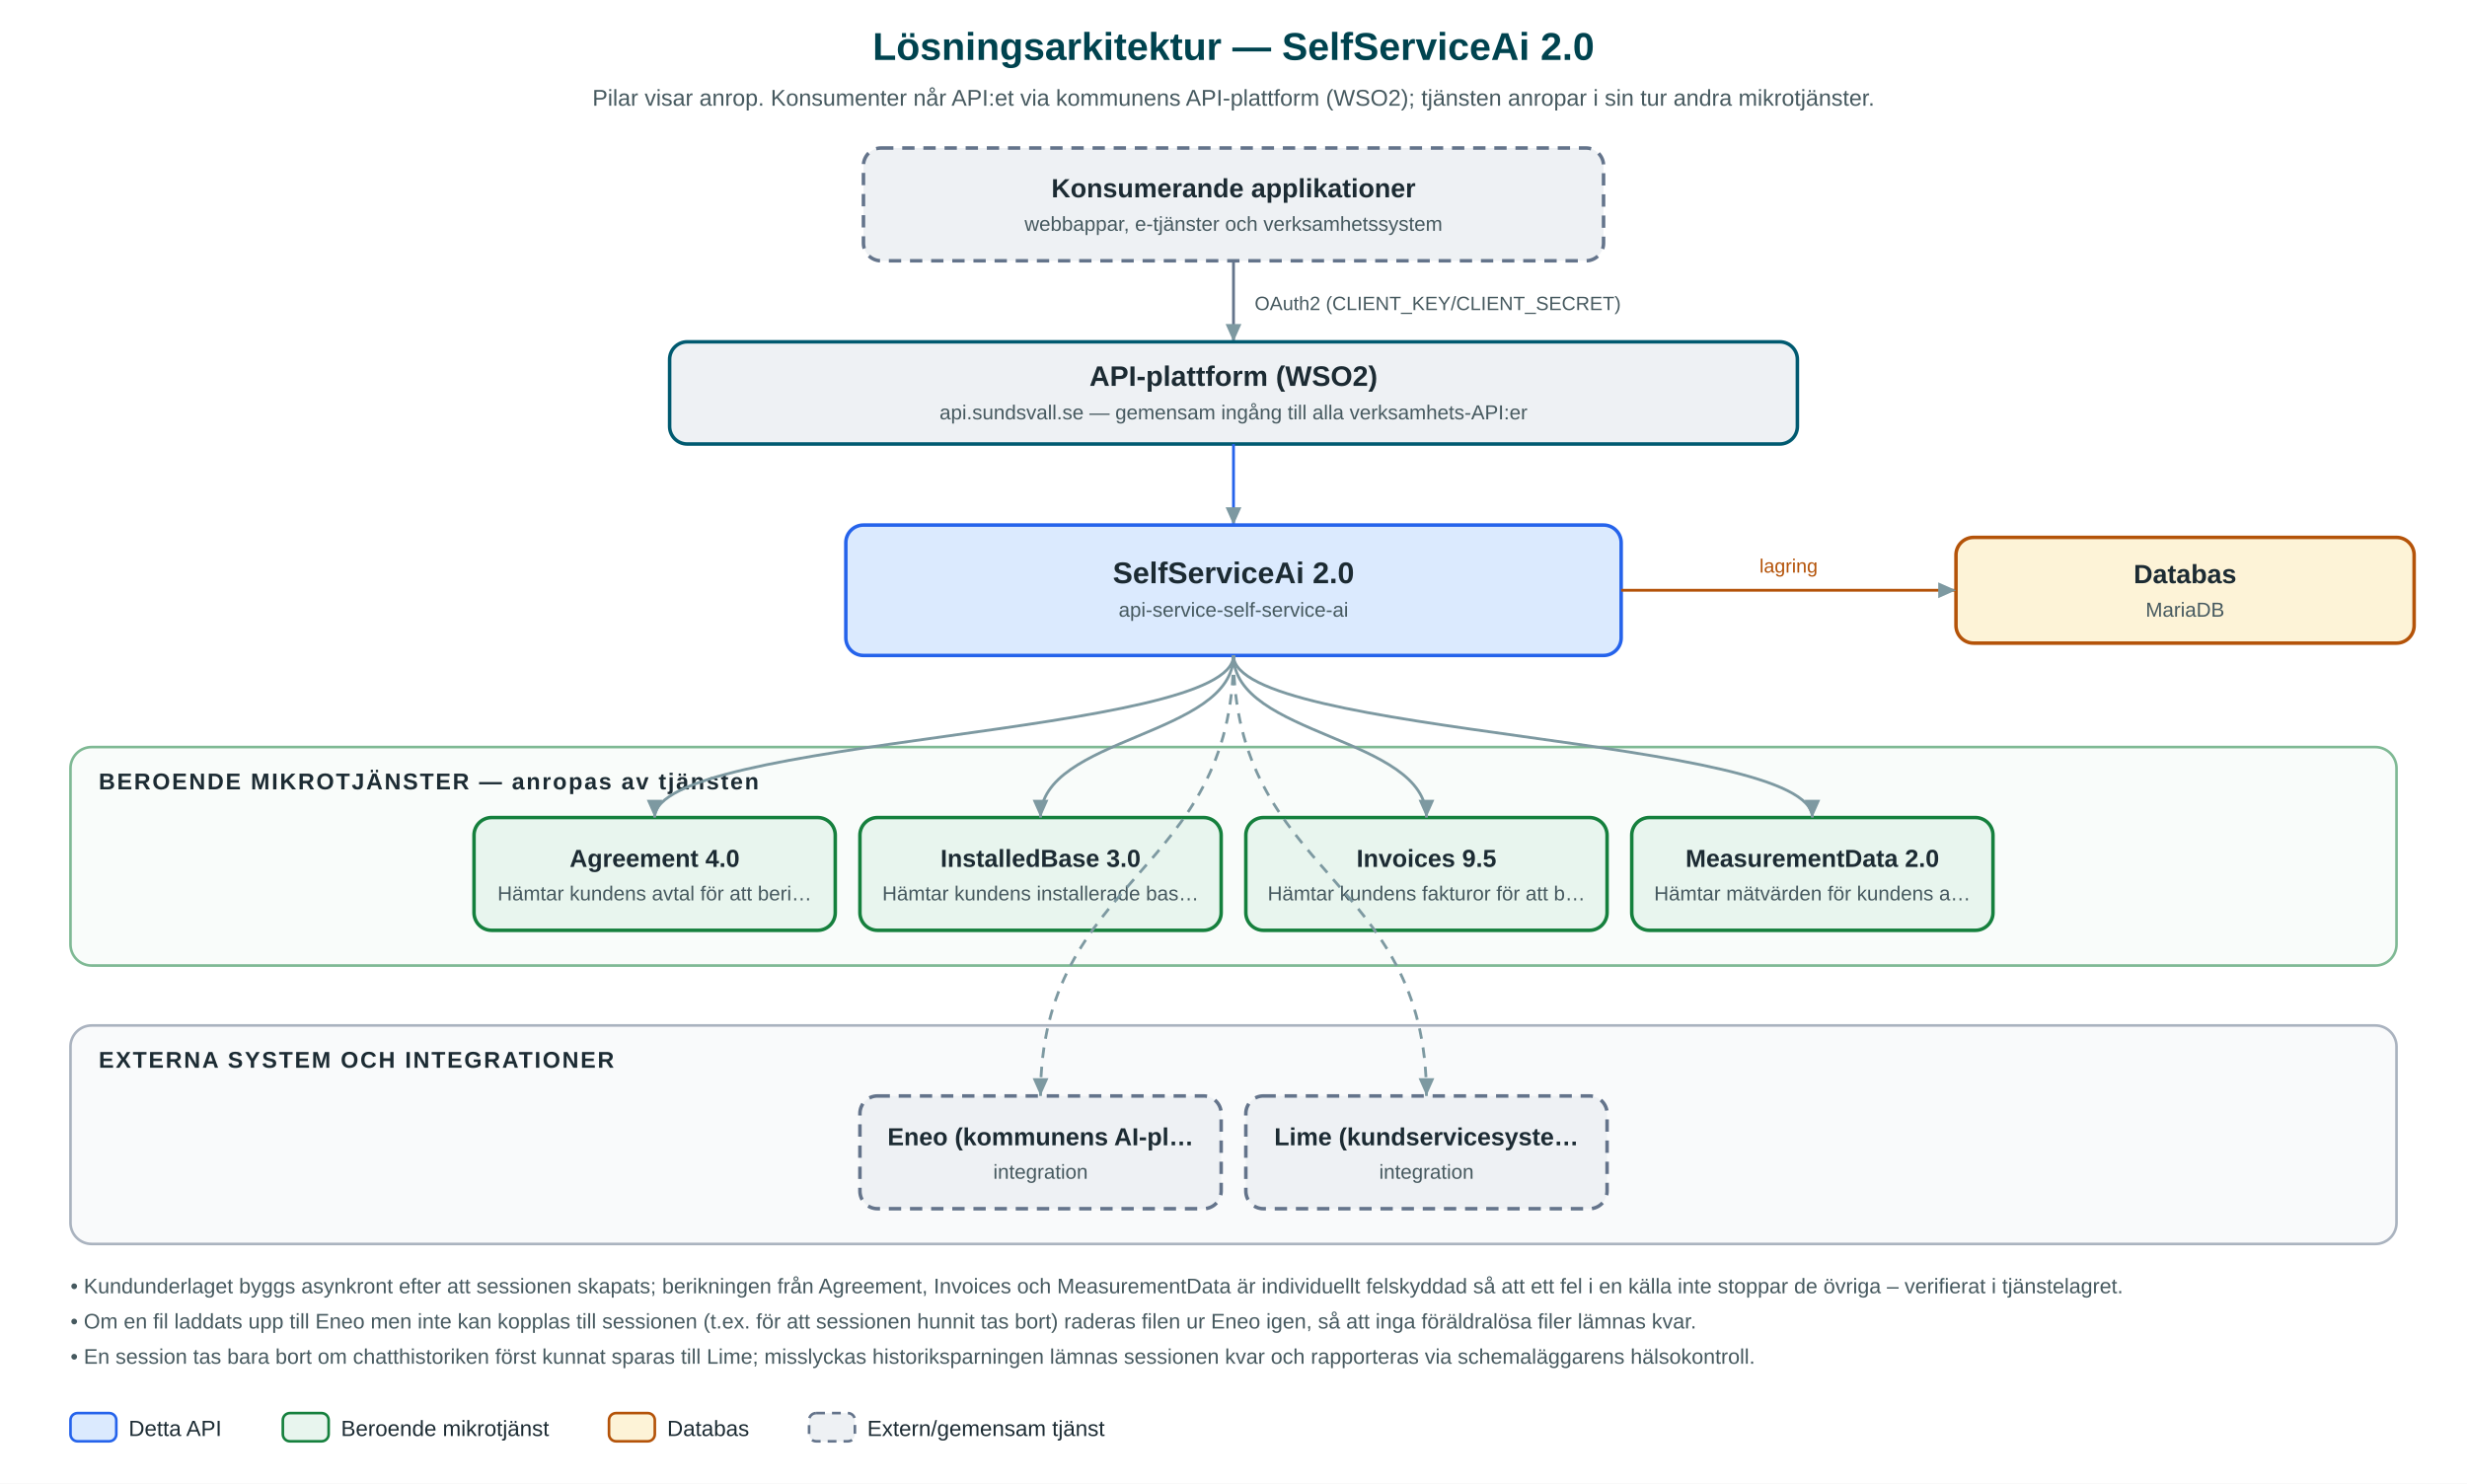
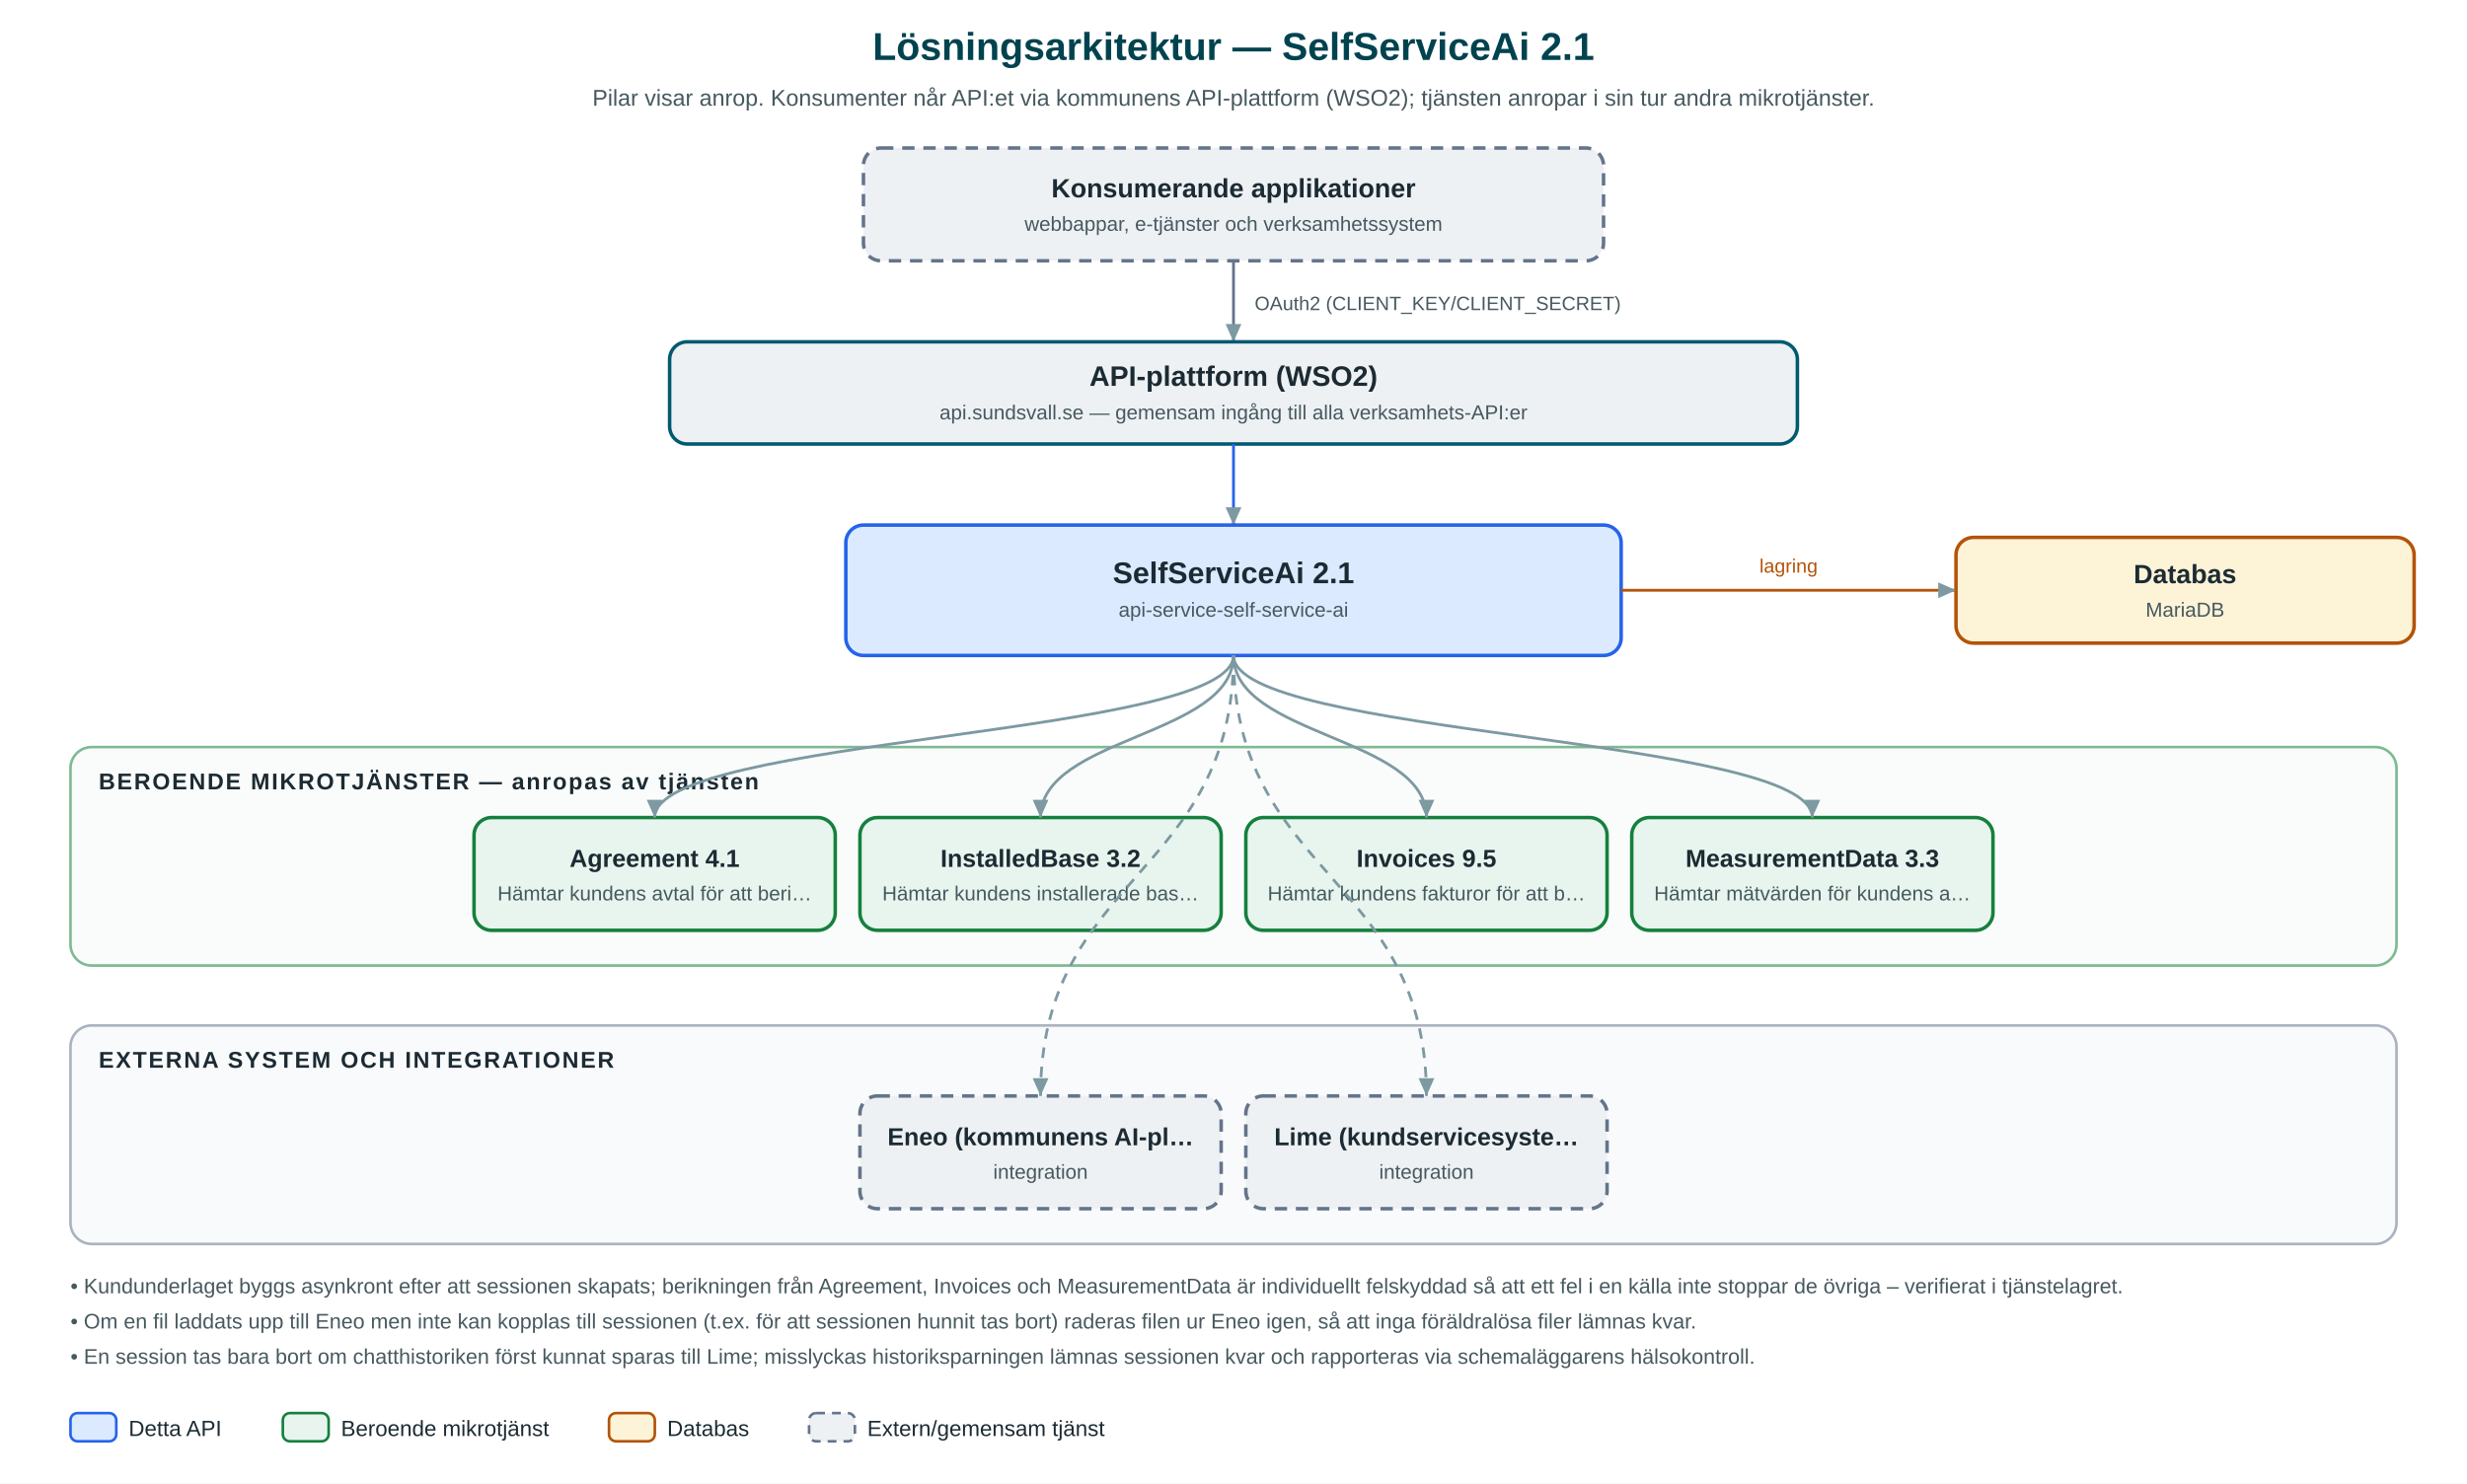
- <svg xmlns="http://www.w3.org/2000/svg" viewBox="0 0 1400 842" font-family="Segoe UI, Helvetica Neue, Arial, sans-serif" role="img" aria-label="Arkitekturdiagram för SelfServiceAi 2.0">
+ <svg xmlns="http://www.w3.org/2000/svg" viewBox="0 0 1400 842" font-family="Segoe UI, Helvetica Neue, Arial, sans-serif" role="img" aria-label="Arkitekturdiagram för SelfServiceAi 2.1">
  <defs>
    <marker id="arr" viewBox="0 0 10 10" refX="9" refY="5" markerWidth="7" markerHeight="7" orient="auto-start-reverse">
      <path d="M 0 1 L 9 5 L 0 9 z" fill="#7d99a1" />
    </marker>
  </defs>
  <rect width="1400" height="842" fill="#ffffff" />
-   <text x="700.0" y="34" text-anchor="middle" font-size="22" font-weight="bold" fill="#00434f">Lösningsarkitektur — SelfServiceAi 2.0</text>
+   <text x="700.0" y="34" text-anchor="middle" font-size="22" font-weight="bold" fill="#00434f">Lösningsarkitektur — SelfServiceAi 2.1</text>
  <text x="700.0" y="60" text-anchor="middle" font-size="13" fill="#46595f">Pilar visar anrop. Konsumenter når API:et via kommunens API-plattform (WSO2); tjänsten anropar i sin tur andra mikrotjänster.</text>
  <rect x="490.0" y="84" rx="10" width="420" height="64" fill="#eef1f4" stroke="#64748b" stroke-width="2" stroke-dasharray="7,5" />
  <text x="700.0" y="112.0" text-anchor="middle" font-size="15" font-weight="bold" fill="#1c2b33">Konsumerande applikationer</text>
  <text x="700.0" y="131.0" text-anchor="middle" font-size="11.5" fill="#46595f">webbappar, e-tjänster och verksamhetssystem</text>
  <path d="M 700.0 148 L 700.0 194" fill="none" stroke="#64748b" stroke-width="1.6" marker-end="url(#arr)" />
  <text x="712.0" y="176" font-size="11" fill="#46595f">OAuth2 (CLIENT_KEY/CLIENT_SECRET)</text>
  <rect x="380.0" y="194" rx="10" width="640" height="58" fill="#eef1f4" stroke="#005a70" stroke-width="2" />
  <text x="700.0" y="219.0" text-anchor="middle" font-size="16" font-weight="bold" fill="#1c2b33">API-plattform (WSO2)</text>
  <text x="700.0" y="238.0" text-anchor="middle" font-size="11.5" fill="#46595f">api.sundsvall.se — gemensam ingång till alla verksamhets-API:er</text>
  <path d="M 700.0 252 L 700.0 298" fill="none" stroke="#2563eb" stroke-width="1.6" marker-end="url(#arr)" />
  <rect x="480.0" y="298" rx="10" width="440" height="74" fill="#dbeafe" stroke="#2563eb" stroke-width="2" />
-   <text x="700.0" y="331.0" text-anchor="middle" font-size="17" font-weight="bold" fill="#1c2b33">SelfServiceAi 2.0</text>
+   <text x="700.0" y="331.0" text-anchor="middle" font-size="17" font-weight="bold" fill="#1c2b33">SelfServiceAi 2.1</text>
  <text x="700.0" y="350.0" text-anchor="middle" font-size="11.5" fill="#46595f">api-service-self-service-ai</text>
  <rect x="1110" y="305" rx="10" width="260" height="60" fill="#fdf3d7" stroke="#b45309" stroke-width="2" />
  <text x="1240.0" y="331.0" text-anchor="middle" font-size="15" font-weight="bold" fill="#1c2b33">Databas</text>
  <text x="1240.0" y="350.0" text-anchor="middle" font-size="11.5" fill="#46595f">MariaDB</text>
  <path d="M 920.0 335.0 L 1110 335.0" fill="none" stroke="#b45309" stroke-width="1.6" marker-end="url(#arr)" />
  <text x="1015.0" y="325.0" text-anchor="middle" font-size="11" fill="#b45309">lagring</text>
  <rect x="40" y="424" rx="12" width="1320" height="124" fill="#f4faf6" stroke="#15803d" stroke-width="1.5" opacity="0.55" />
  <text x="56" y="448" font-size="13" font-weight="bold" letter-spacing="1" fill="#1c2b33">BEROENDE MIKROTJÄNSTER — anropas av tjänsten</text>
  <rect x="269.0" y="464" rx="10" width="205" height="64" fill="#e8f5ee" stroke="#15803d" stroke-width="2" />
-   <text x="371.5" y="492.0" text-anchor="middle" font-size="14" font-weight="bold" fill="#1c2b33">Agreement 4.0</text>
+   <text x="371.5" y="492.0" text-anchor="middle" font-size="14" font-weight="bold" fill="#1c2b33">Agreement 4.1</text>
  <text x="371.5" y="511.0" text-anchor="middle" font-size="11.5" fill="#46595f">Hämtar kundens avtal för att beri…</text>
  <path d="M 700.0 372 C 700.0 418.0, 371.5 418.0, 371.5 464" fill="none" stroke="#7d99a1" stroke-width="1.6" marker-end="url(#arr)" />
  <rect x="488.0" y="464" rx="10" width="205" height="64" fill="#e8f5ee" stroke="#15803d" stroke-width="2" />
-   <text x="590.5" y="492.0" text-anchor="middle" font-size="14" font-weight="bold" fill="#1c2b33">InstalledBase 3.0</text>
+   <text x="590.5" y="492.0" text-anchor="middle" font-size="14" font-weight="bold" fill="#1c2b33">InstalledBase 3.2</text>
  <text x="590.5" y="511.0" text-anchor="middle" font-size="11.5" fill="#46595f">Hämtar kundens installerade bas…</text>
  <path d="M 700.0 372 C 700.0 418.0, 590.5 418.0, 590.5 464" fill="none" stroke="#7d99a1" stroke-width="1.6" marker-end="url(#arr)" />
  <rect x="707.0" y="464" rx="10" width="205" height="64" fill="#e8f5ee" stroke="#15803d" stroke-width="2" />
  <text x="809.5" y="492.0" text-anchor="middle" font-size="14" font-weight="bold" fill="#1c2b33">Invoices 9.5</text>
  <text x="809.5" y="511.0" text-anchor="middle" font-size="11.5" fill="#46595f">Hämtar kundens fakturor för att b…</text>
  <path d="M 700.0 372 C 700.0 418.0, 809.5 418.0, 809.5 464" fill="none" stroke="#7d99a1" stroke-width="1.6" marker-end="url(#arr)" />
  <rect x="926.0" y="464" rx="10" width="205" height="64" fill="#e8f5ee" stroke="#15803d" stroke-width="2" />
-   <text x="1028.5" y="492.0" text-anchor="middle" font-size="14" font-weight="bold" fill="#1c2b33">MeasurementData 2.0</text>
+   <text x="1028.5" y="492.0" text-anchor="middle" font-size="14" font-weight="bold" fill="#1c2b33">MeasurementData 3.3</text>
  <text x="1028.5" y="511.0" text-anchor="middle" font-size="11.5" fill="#46595f">Hämtar mätvärden för kundens a…</text>
  <path d="M 700.0 372 C 700.0 418.0, 1028.5 418.0, 1028.5 464" fill="none" stroke="#7d99a1" stroke-width="1.6" marker-end="url(#arr)" />
  <rect x="40" y="582" rx="12" width="1320" height="124" fill="#f4f5f7" stroke="#64748b" stroke-width="1.5" opacity="0.55" />
  <text x="56" y="606" font-size="13" font-weight="bold" letter-spacing="1" fill="#1c2b33">EXTERNA SYSTEM OCH INTEGRATIONER</text>
  <rect x="488.0" y="622" rx="10" width="205" height="64" fill="#eef1f4" stroke="#64748b" stroke-width="2" stroke-dasharray="7,5" />
  <text x="590.5" y="650.0" text-anchor="middle" font-size="14" font-weight="bold" fill="#1c2b33">Eneo (kommunens AI-pl…</text>
  <text x="590.5" y="669.0" text-anchor="middle" font-size="11.5" fill="#46595f">integration</text>
  <path d="M 700.0 372 C 700.0 497.0, 590.5 497.0, 590.5 622" fill="none" stroke="#7d99a1" stroke-width="1.6" stroke-dasharray="6,5" marker-end="url(#arr)" />
  <rect x="707.0" y="622" rx="10" width="205" height="64" fill="#eef1f4" stroke="#64748b" stroke-width="2" stroke-dasharray="7,5" />
  <text x="809.5" y="650.0" text-anchor="middle" font-size="14" font-weight="bold" fill="#1c2b33">Lime (kundservicesyste…</text>
  <text x="809.5" y="669.0" text-anchor="middle" font-size="11.5" fill="#46595f">integration</text>
  <path d="M 700.0 372 C 700.0 497.0, 809.5 497.0, 809.5 622" fill="none" stroke="#7d99a1" stroke-width="1.6" stroke-dasharray="6,5" marker-end="url(#arr)" />
  <text x="40" y="734" font-size="12" fill="#46595f">• Kundunderlaget byggs asynkront efter att sessionen skapats; berikningen från Agreement, Invoices och MeasurementData är individuellt felskyddad så att ett fel i en källa inte stoppar de övriga – verifierat i tjänstelagret.</text>
  <text x="40" y="754" font-size="12" fill="#46595f">• Om en fil laddats upp till Eneo men inte kan kopplas till sessionen (t.ex. för att sessionen hunnit tas bort) raderas filen ur Eneo igen, så att inga föräldralösa filer lämnas kvar.</text>
  <text x="40" y="774" font-size="12" fill="#46595f">• En session tas bara bort om chatthistoriken först kunnat sparas till Lime; misslyckas historiksparningen lämnas sessionen kvar och rapporteras via schemaläggarens hälsokontroll.</text>
  <rect x="40" y="802" width="26" height="16" rx="4" fill="#dbeafe" stroke="#2563eb" stroke-width="1.5" />
  <text x="73" y="815" font-size="12.5" fill="#1c2b33">Detta API</text>
  <rect x="160.5" y="802" width="26" height="16" rx="4" fill="#e8f5ee" stroke="#15803d" stroke-width="1.5" />
  <text x="193.5" y="815" font-size="12.5" fill="#1c2b33">Beroende mikrotjänst</text>
  <rect x="345.6" y="802" width="26" height="16" rx="4" fill="#fdf3d7" stroke="#b45309" stroke-width="1.5" />
  <text x="378.6" y="815" font-size="12.5" fill="#1c2b33">Databas</text>
  <rect x="459.15" y="802" width="26" height="16" rx="4" fill="#eef1f4" stroke="#64748b" stroke-width="1.5" stroke-dasharray="5,4" />
  <text x="492.15" y="815" font-size="12.5" fill="#1c2b33">Extern/gemensam tjänst</text>
</svg>
